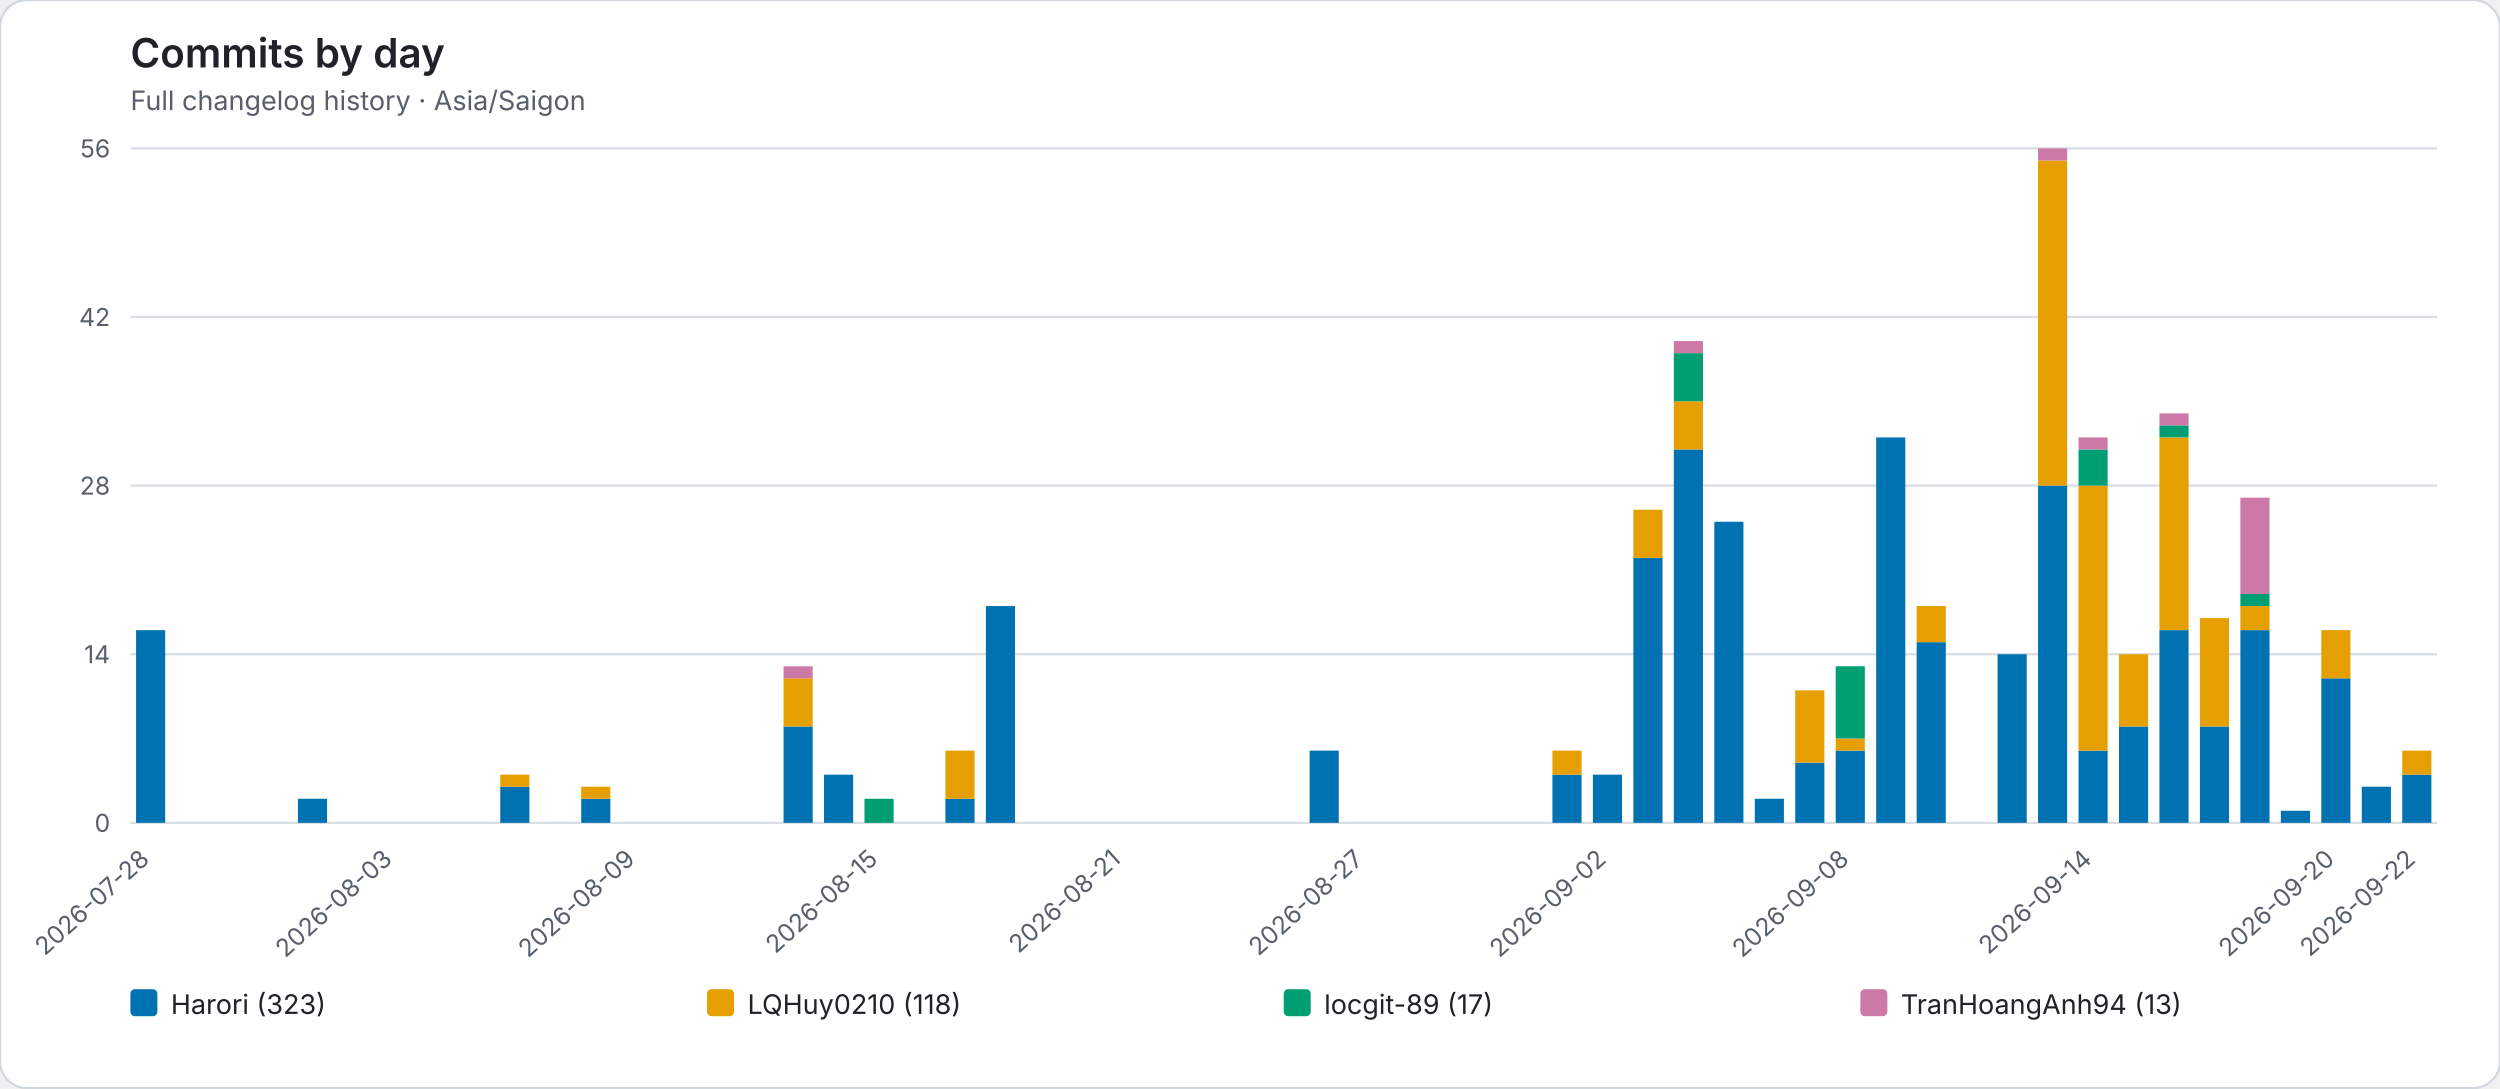
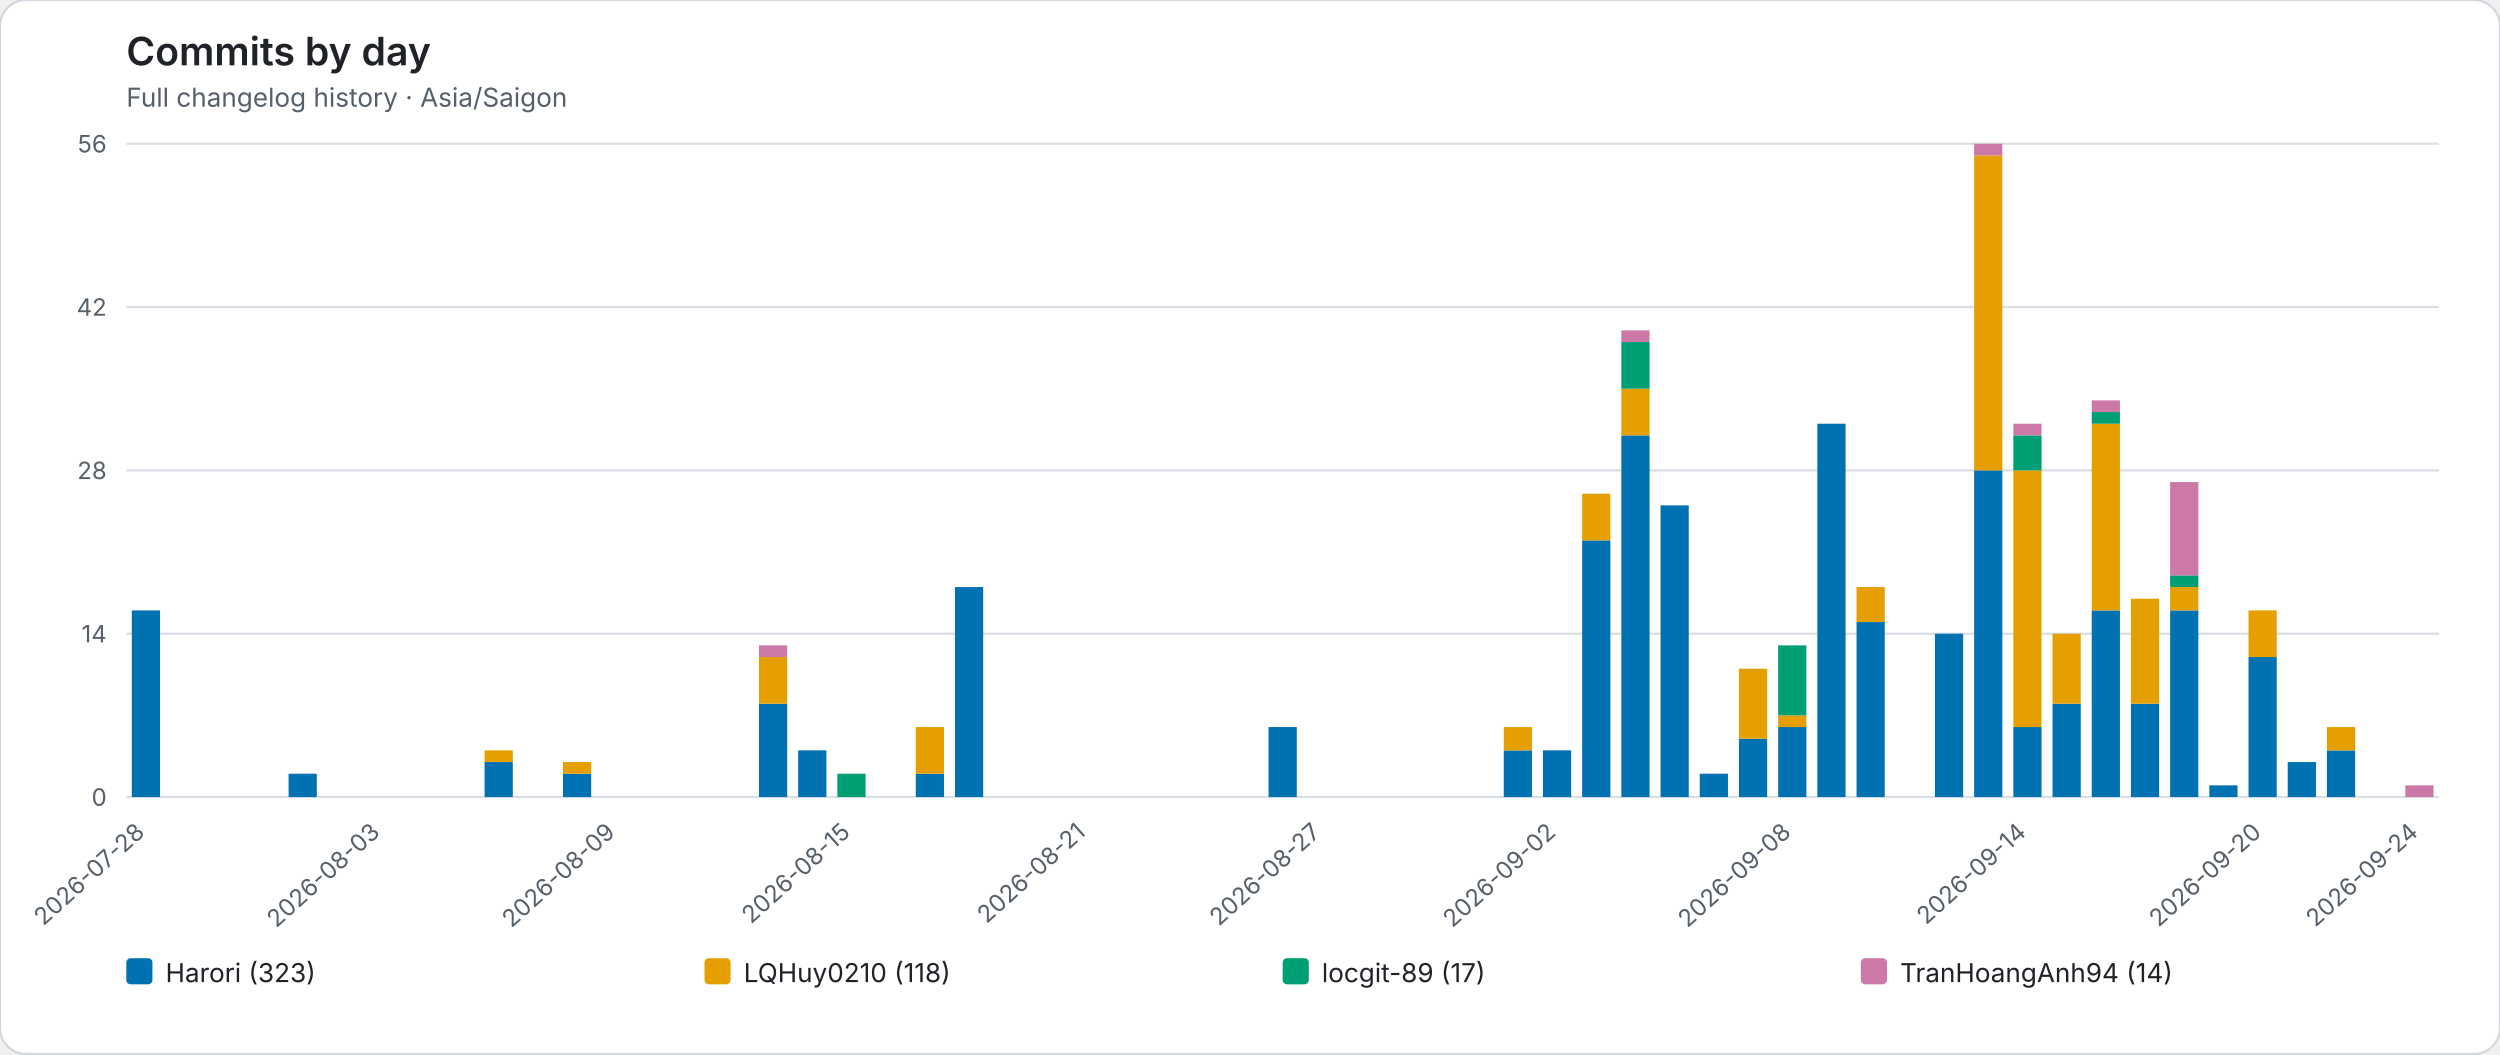
- <svg xmlns="http://www.w3.org/2000/svg" role="img" viewBox="0 0 1112 484">
-   <rect width="1112" height="484" rx="12" fill="#ffffff" stroke="#d0d7de" />
+ <svg xmlns="http://www.w3.org/2000/svg" role="img" viewBox="0 0 1148 484">
+   <rect width="1148" height="484" rx="12" fill="#ffffff" stroke="#d0d7de" />
  <style>text{font-family:system-ui,-apple-system,BlinkMacSystemFont,"Segoe UI",sans-serif}.axis{fill:#57606a;font-size:11px}.heading{fill:#1f2328;font-size:18px;font-weight:600}.subheading{fill:#57606a;font-size:12px}.grid{stroke:#d8dee4;stroke-width:1}.legend{fill:#1f2328;font-size:12px}</style>
  <text class="heading" x="58" y="30">Commits by day</text>
  <text class="subheading" x="58" y="49">Full changelog history · Asia/Saigon</text>
-   <line class="grid" x1="58" y1="366.00" x2="1084" y2="366.00" />
+   <line class="grid" x1="58" y1="366.00" x2="1120" y2="366.00" />
  <text class="axis" x="49" y="370.00" text-anchor="end">0</text>
-   <line class="grid" x1="58" y1="291.00" x2="1084" y2="291.00" />
+   <line class="grid" x1="58" y1="291.00" x2="1120" y2="291.00" />
  <text class="axis" x="49" y="295.00" text-anchor="end">14</text>
-   <line class="grid" x1="58" y1="216.00" x2="1084" y2="216.00" />
+   <line class="grid" x1="58" y1="216.00" x2="1120" y2="216.00" />
  <text class="axis" x="49" y="220.00" text-anchor="end">28</text>
-   <line class="grid" x1="58" y1="141.00" x2="1084" y2="141.00" />
+   <line class="grid" x1="58" y1="141.00" x2="1120" y2="141.00" />
  <text class="axis" x="49" y="145.00" text-anchor="end">42</text>
-   <line class="grid" x1="58" y1="66.00" x2="1084" y2="66.00" />
+   <line class="grid" x1="58" y1="66.00" x2="1120" y2="66.00" />
  <text class="axis" x="49" y="70.00" text-anchor="end">56</text>
  <g data-date="2026-07-28">
    <rect x="60.52" y="280.29" width="12.96" height="85.71" fill="#0072B2" />
  </g>
  <text class="axis" x="67.00" y="383" text-anchor="end" transform="rotate(-42 67.00 383)">2026-07-28</text>
  <g data-date="2026-07-29">
  </g>
  <g data-date="2026-07-30">
  </g>
  <g data-date="2026-07-31">
  </g>
  <g data-date="2026-08-01">
    <rect x="132.52" y="355.29" width="12.96" height="10.71" fill="#0072B2" />
  </g>
  <g data-date="2026-08-02">
  </g>
  <g data-date="2026-08-03">
  </g>
  <text class="axis" x="175.00" y="383" text-anchor="end" transform="rotate(-42 175.00 383)">2026-08-03</text>
  <g data-date="2026-08-04">
  </g>
  <g data-date="2026-08-05">
  </g>
  <g data-date="2026-08-06">
    <rect x="222.52" y="349.93" width="12.96" height="16.07" fill="#0072B2" />
    <rect x="222.52" y="344.57" width="12.96" height="5.36" fill="#E69F00" />
  </g>
  <g data-date="2026-08-07">
  </g>
  <g data-date="2026-08-08">
    <rect x="258.52" y="355.29" width="12.96" height="10.71" fill="#0072B2" />
    <rect x="258.52" y="349.93" width="12.96" height="5.36" fill="#E69F00" />
  </g>
  <g data-date="2026-08-09">
  </g>
  <text class="axis" x="283.00" y="383" text-anchor="end" transform="rotate(-42 283.00 383)">2026-08-09</text>
  <g data-date="2026-08-10">
  </g>
  <g data-date="2026-08-11">
  </g>
  <g data-date="2026-08-12">
  </g>
  <g data-date="2026-08-13">
    <rect x="348.52" y="323.14" width="12.96" height="42.86" fill="#0072B2" />
    <rect x="348.52" y="301.71" width="12.96" height="21.43" fill="#E69F00" />
    <rect x="348.52" y="296.36" width="12.96" height="5.36" fill="#CC79A7" />
  </g>
  <g data-date="2026-08-14">
    <rect x="366.52" y="344.57" width="12.96" height="21.43" fill="#0072B2" />
  </g>
  <g data-date="2026-08-15">
    <rect x="384.52" y="355.29" width="12.96" height="10.71" fill="#009E73" />
  </g>
  <text class="axis" x="391.00" y="383" text-anchor="end" transform="rotate(-42 391.00 383)">2026-08-15</text>
  <g data-date="2026-08-16">
  </g>
  <g data-date="2026-08-17">
    <rect x="420.52" y="355.29" width="12.96" height="10.71" fill="#0072B2" />
    <rect x="420.52" y="333.86" width="12.96" height="21.43" fill="#E69F00" />
  </g>
  <g data-date="2026-08-18">
    <rect x="438.52" y="269.57" width="12.96" height="96.43" fill="#0072B2" />
  </g>
  <g data-date="2026-08-19">
  </g>
  <g data-date="2026-08-20">
  </g>
  <g data-date="2026-08-21">
  </g>
  <text class="axis" x="499.00" y="383" text-anchor="end" transform="rotate(-42 499.00 383)">2026-08-21</text>
  <g data-date="2026-08-22">
  </g>
  <g data-date="2026-08-23">
  </g>
  <g data-date="2026-08-24">
  </g>
  <g data-date="2026-08-25">
  </g>
  <g data-date="2026-08-26">
    <rect x="582.52" y="333.86" width="12.96" height="32.14" fill="#0072B2" />
  </g>
  <g data-date="2026-08-27">
  </g>
  <text class="axis" x="607.00" y="383" text-anchor="end" transform="rotate(-42 607.00 383)">2026-08-27</text>
  <g data-date="2026-08-28">
  </g>
  <g data-date="2026-08-29">
  </g>
  <g data-date="2026-08-30">
  </g>
  <g data-date="2026-08-31">
  </g>
  <g data-date="2026-09-01">
    <rect x="690.52" y="344.57" width="12.96" height="21.43" fill="#0072B2" />
    <rect x="690.52" y="333.86" width="12.96" height="10.71" fill="#E69F00" />
  </g>
  <g data-date="2026-09-02">
    <rect x="708.52" y="344.57" width="12.96" height="21.43" fill="#0072B2" />
  </g>
  <text class="axis" x="715.00" y="383" text-anchor="end" transform="rotate(-42 715.00 383)">2026-09-02</text>
  <g data-date="2026-09-03">
    <rect x="726.52" y="248.14" width="12.96" height="117.86" fill="#0072B2" />
    <rect x="726.52" y="226.71" width="12.96" height="21.43" fill="#E69F00" />
  </g>
  <g data-date="2026-09-04">
    <rect x="744.52" y="199.93" width="12.96" height="166.07" fill="#0072B2" />
    <rect x="744.52" y="178.50" width="12.96" height="21.43" fill="#E69F00" />
    <rect x="744.52" y="157.07" width="12.96" height="21.43" fill="#009E73" />
    <rect x="744.52" y="151.71" width="12.96" height="5.36" fill="#CC79A7" />
  </g>
  <g data-date="2026-09-05">
    <rect x="762.52" y="232.07" width="12.96" height="133.93" fill="#0072B2" />
  </g>
  <g data-date="2026-09-06">
    <rect x="780.52" y="355.29" width="12.96" height="10.71" fill="#0072B2" />
  </g>
  <g data-date="2026-09-07">
    <rect x="798.52" y="339.21" width="12.96" height="26.79" fill="#0072B2" />
    <rect x="798.52" y="307.07" width="12.96" height="32.14" fill="#E69F00" />
  </g>
  <g data-date="2026-09-08">
    <rect x="816.52" y="333.86" width="12.96" height="32.14" fill="#0072B2" />
    <rect x="816.52" y="328.50" width="12.96" height="5.36" fill="#E69F00" />
    <rect x="816.52" y="296.36" width="12.96" height="32.14" fill="#009E73" />
  </g>
  <text class="axis" x="823.00" y="383" text-anchor="end" transform="rotate(-42 823.00 383)">2026-09-08</text>
  <g data-date="2026-09-09">
    <rect x="834.52" y="194.57" width="12.96" height="171.43" fill="#0072B2" />
  </g>
  <g data-date="2026-09-10">
    <rect x="852.52" y="285.64" width="12.96" height="80.36" fill="#0072B2" />
    <rect x="852.52" y="269.57" width="12.96" height="16.07" fill="#E69F00" />
  </g>
  <g data-date="2026-09-11">
  </g>
  <g data-date="2026-09-12">
    <rect x="888.52" y="291.00" width="12.96" height="75.00" fill="#0072B2" />
  </g>
  <g data-date="2026-09-13">
    <rect x="906.52" y="216.00" width="12.96" height="150.00" fill="#0072B2" />
    <rect x="906.52" y="71.36" width="12.96" height="144.64" fill="#E69F00" />
    <rect x="906.52" y="66.00" width="12.96" height="5.36" fill="#CC79A7" />
  </g>
  <g data-date="2026-09-14">
    <rect x="924.52" y="333.86" width="12.96" height="32.14" fill="#0072B2" />
    <rect x="924.52" y="216.00" width="12.96" height="117.86" fill="#E69F00" />
    <rect x="924.52" y="199.93" width="12.96" height="16.07" fill="#009E73" />
    <rect x="924.52" y="194.57" width="12.96" height="5.36" fill="#CC79A7" />
  </g>
  <text class="axis" x="931.00" y="383" text-anchor="end" transform="rotate(-42 931.00 383)">2026-09-14</text>
  <g data-date="2026-09-15">
    <rect x="942.52" y="323.14" width="12.96" height="42.86" fill="#0072B2" />
    <rect x="942.52" y="291.00" width="12.96" height="32.14" fill="#E69F00" />
  </g>
  <g data-date="2026-09-16">
    <rect x="960.52" y="280.29" width="12.96" height="85.71" fill="#0072B2" />
    <rect x="960.52" y="194.57" width="12.96" height="85.71" fill="#E69F00" />
    <rect x="960.52" y="189.21" width="12.96" height="5.36" fill="#009E73" />
    <rect x="960.52" y="183.86" width="12.96" height="5.36" fill="#CC79A7" />
  </g>
  <g data-date="2026-09-17">
    <rect x="978.52" y="323.14" width="12.96" height="42.86" fill="#0072B2" />
    <rect x="978.52" y="274.93" width="12.96" height="48.21" fill="#E69F00" />
  </g>
  <g data-date="2026-09-18">
    <rect x="996.52" y="280.29" width="12.96" height="85.71" fill="#0072B2" />
    <rect x="996.52" y="269.57" width="12.96" height="10.71" fill="#E69F00" />
    <rect x="996.52" y="264.21" width="12.96" height="5.36" fill="#009E73" />
    <rect x="996.52" y="221.36" width="12.96" height="42.86" fill="#CC79A7" />
  </g>
  <g data-date="2026-09-19">
    <rect x="1014.52" y="360.64" width="12.96" height="5.36" fill="#0072B2" />
  </g>
  <g data-date="2026-09-20">
    <rect x="1032.52" y="301.71" width="12.96" height="64.29" fill="#0072B2" />
    <rect x="1032.52" y="280.29" width="12.96" height="21.43" fill="#E69F00" />
  </g>
  <text class="axis" x="1039.00" y="383" text-anchor="end" transform="rotate(-42 1039.00 383)">2026-09-20</text>
  <g data-date="2026-09-21">
    <rect x="1050.52" y="349.93" width="12.96" height="16.07" fill="#0072B2" />
  </g>
  <g data-date="2026-09-22">
    <rect x="1068.52" y="344.57" width="12.96" height="21.43" fill="#0072B2" />
    <rect x="1068.52" y="333.86" width="12.96" height="10.71" fill="#E69F00" />
  </g>
-   <text class="axis" x="1075.00" y="383" text-anchor="end" transform="rotate(-42 1075.00 383)">2026-09-22</text>
+   <g data-date="2026-09-23">
+   </g>
+   <g data-date="2026-09-24">
+     <rect x="1104.52" y="360.64" width="12.96" height="5.36" fill="#CC79A7" />
+   </g>
+   <text class="axis" x="1111.00" y="383" text-anchor="end" transform="rotate(-42 1111.00 383)">2026-09-24</text>
  <rect x="58.00" y="440" width="12" height="12" rx="2" fill="#0072B2" />
  <text class="legend" x="76.00" y="451">Harori (323)</text>
-   <rect x="314.50" y="440" width="12" height="12" rx="2" fill="#E69F00" />
-   <text class="legend" x="332.50" y="451">LQHuy0210 (118)</text>
-   <rect x="571.00" y="440" width="12" height="12" rx="2" fill="#009E73" />
-   <text class="legend" x="589.00" y="451">locgit-89 (17)</text>
-   <rect x="827.50" y="440" width="12" height="12" rx="2" fill="#CC79A7" />
-   <text class="legend" x="845.50" y="451">TranHoangAnh94 (13)</text>
+   <rect x="323.50" y="440" width="12" height="12" rx="2" fill="#E69F00" />
+   <text class="legend" x="341.50" y="451">LQHuy0210 (118)</text>
+   <rect x="589.00" y="440" width="12" height="12" rx="2" fill="#009E73" />
+   <text class="legend" x="607.00" y="451">locgit-89 (17)</text>
+   <rect x="854.50" y="440" width="12" height="12" rx="2" fill="#CC79A7" />
+   <text class="legend" x="872.50" y="451">TranHoangAnh94 (14)</text>
</svg>
